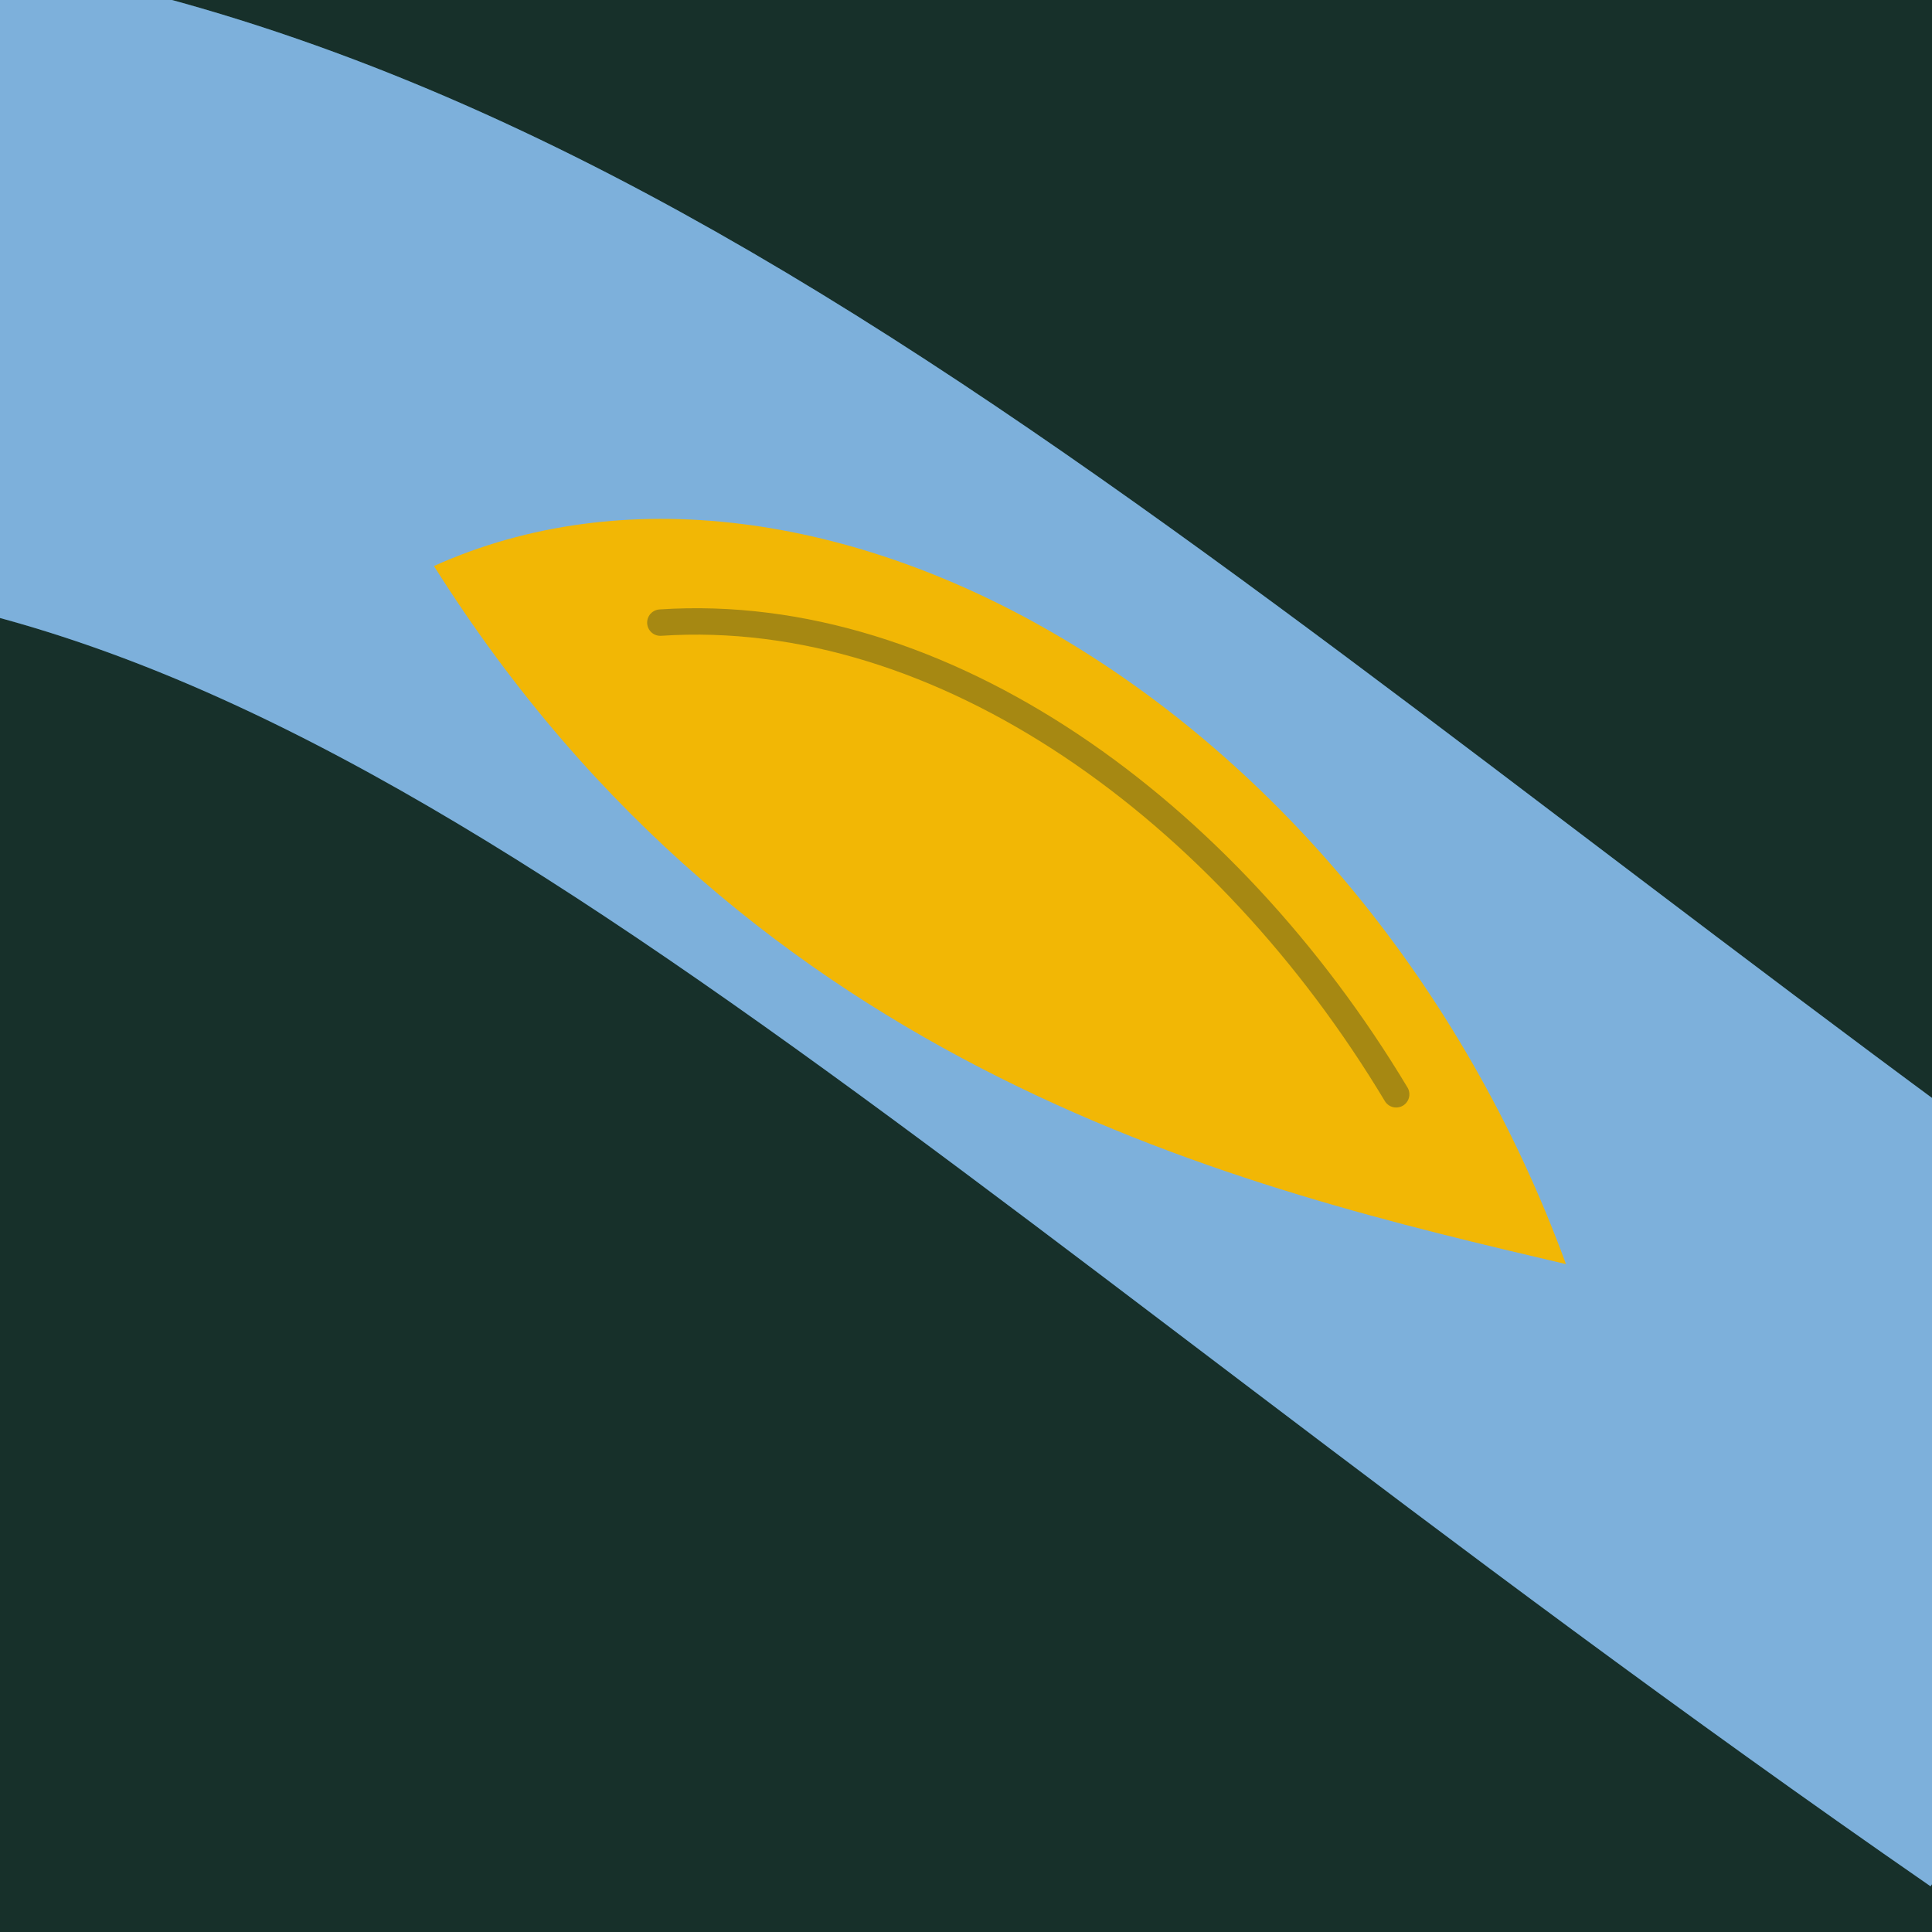
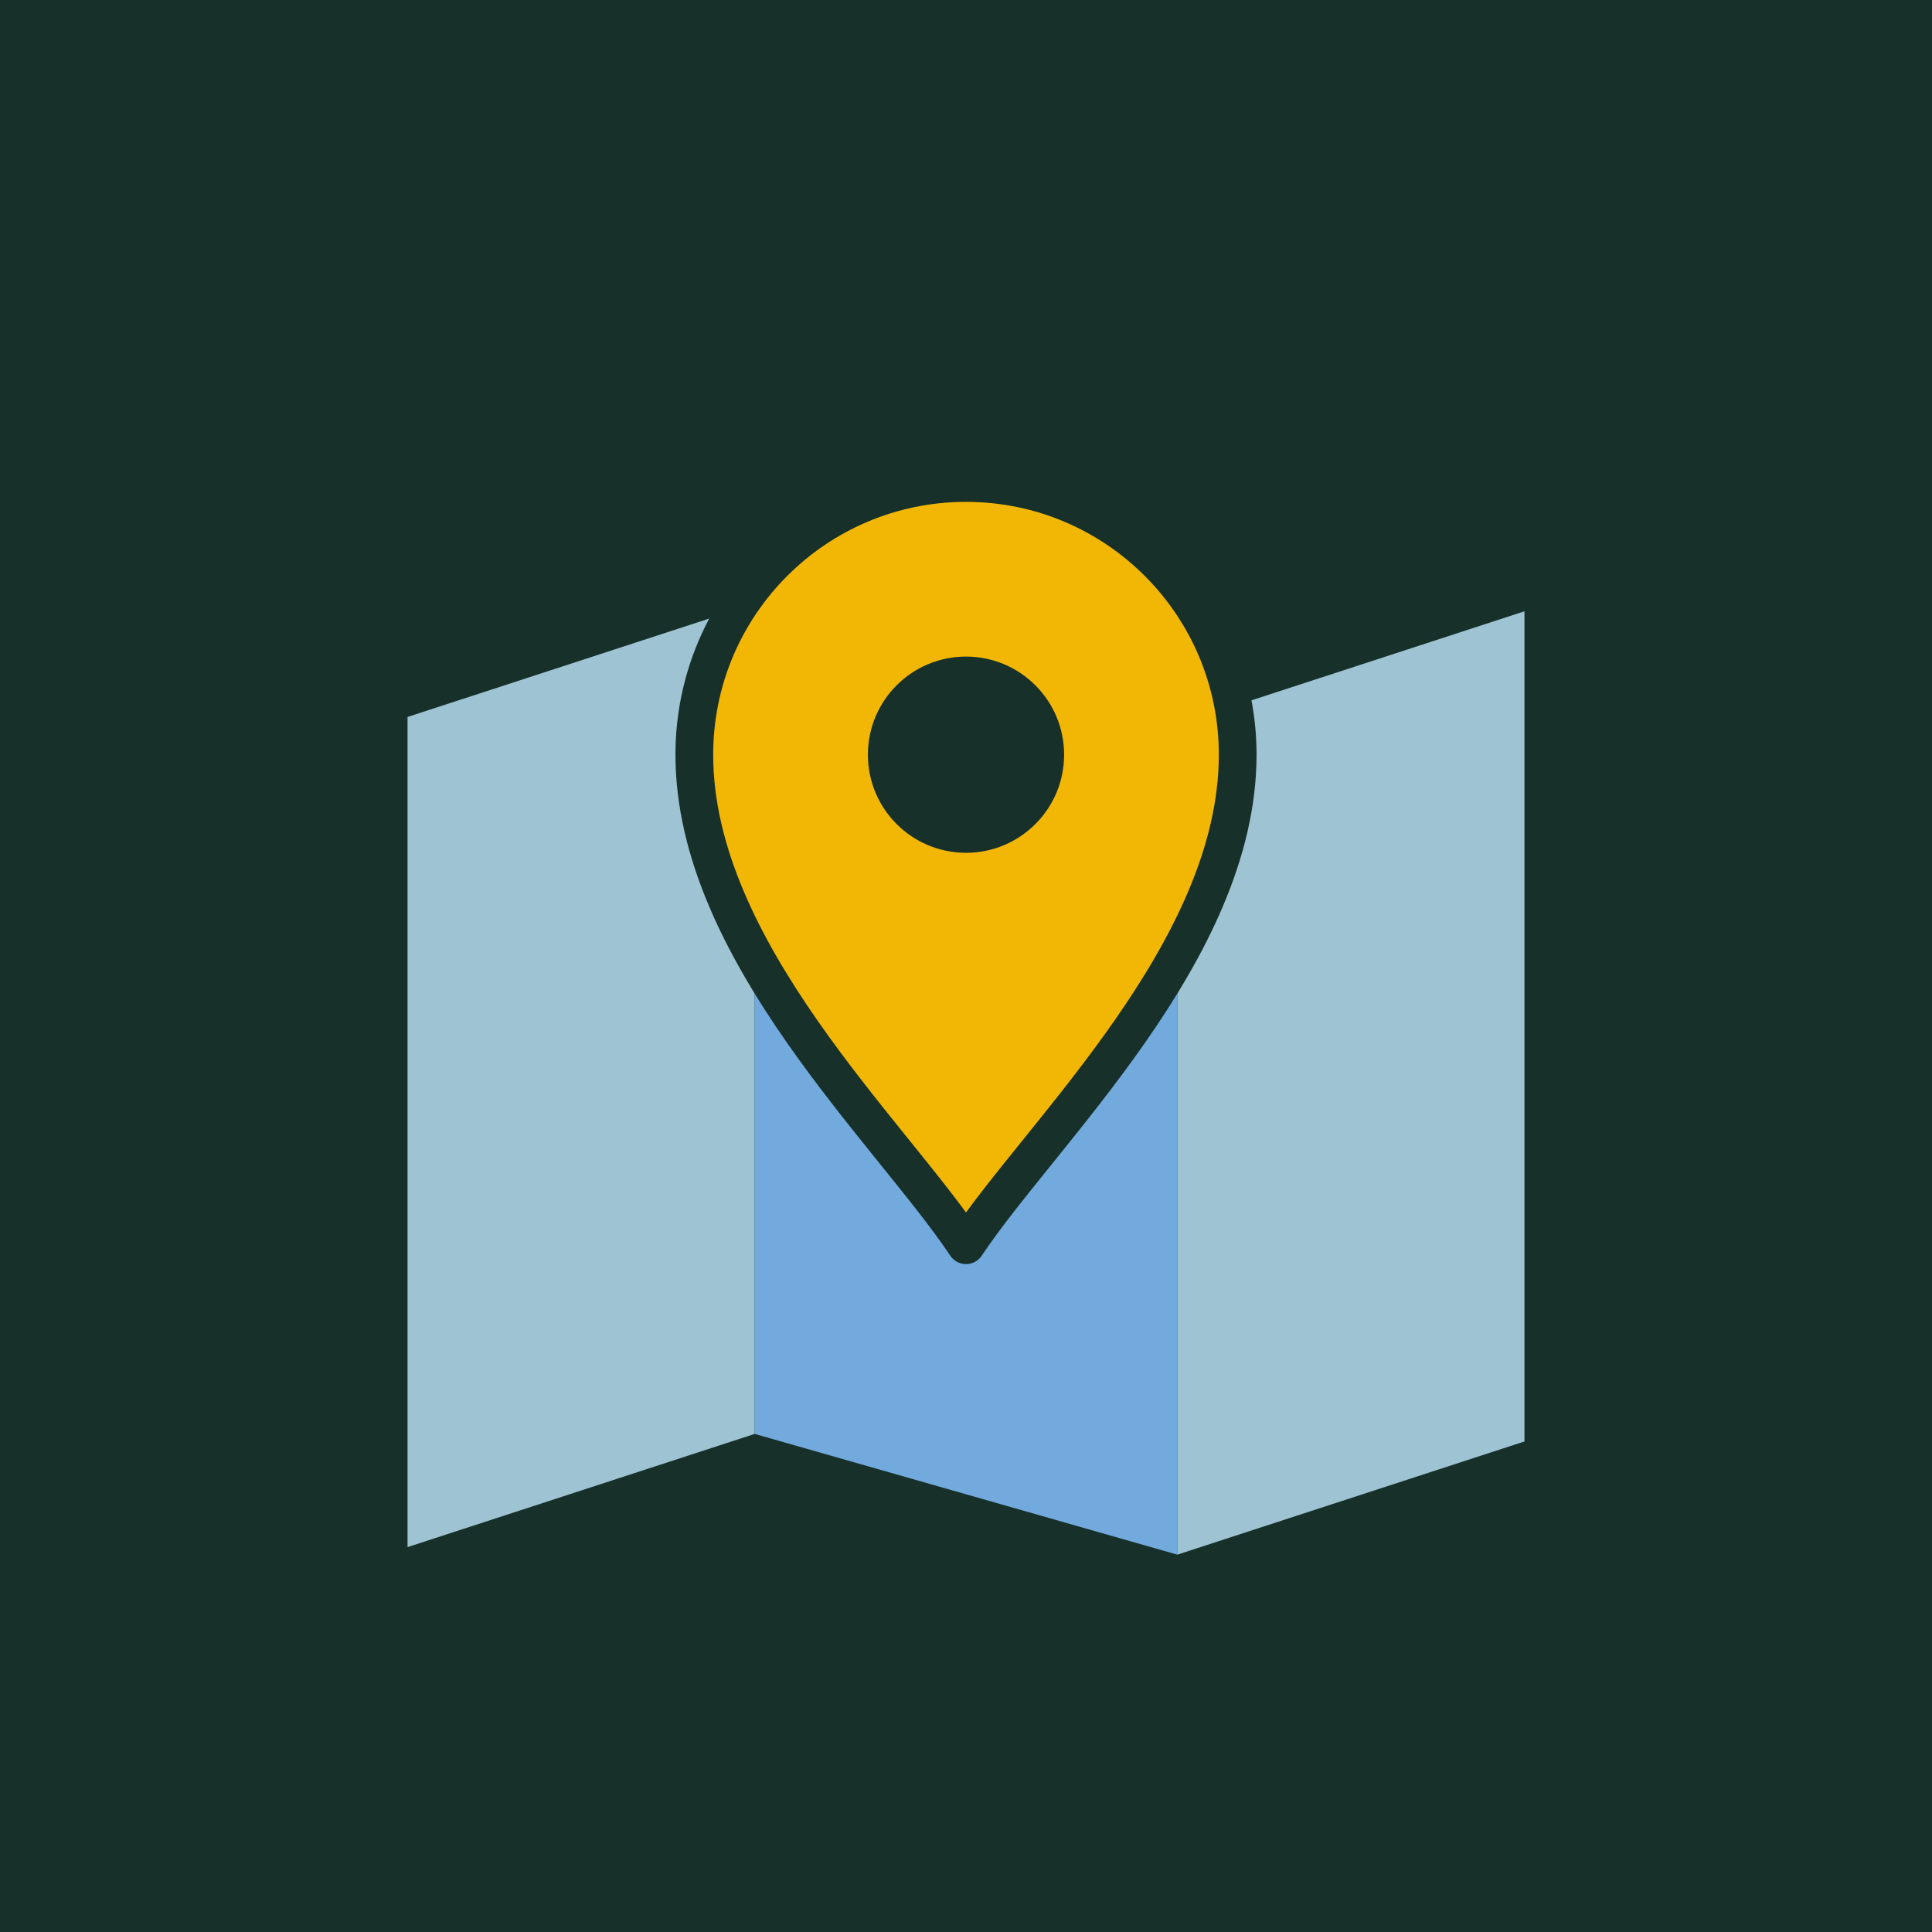
<svg xmlns="http://www.w3.org/2000/svg" viewBox="0 0 512 512">
-   <rect width="512" height="512" rx="0" fill="#17302a" />
-   <path d="M-40 70 C 150 90 300 250 560 430" fill="none" stroke="#72aade" stroke-width="170" stroke-linecap="butt" />
-   <path d="M-40 70 C 150 90 300 250 560 430" fill="none" stroke="#9ec4d3" stroke-width="170" stroke-dasharray="0" opacity=".25" />
-   <path d="M115 150 C 215 105 360 185 415 335 C 330 315 200 285 115 150 Z" fill="#f2b705" />
-   <path d="M175 165 C 250 160 325 215 370 290" fill="none" stroke="#17302a" stroke-width="7" stroke-linecap="round" opacity=".35" />
+   <rect width="512" height="512" fill="#17302a" />
+   <path d="M108 190 L200 160 L200 380 L108 410 Z" fill="#9ec4d3" />
+   <path d="M200 160 L312 192 L312 412 L200 380 Z" fill="#72aade" />
+   <path d="M312 192 L404 162 L404 382 L312 412 Z" fill="#9ec4d3" />
+   <path d="M256 330 C 236 300 184 252 184 200 A72 72 0 1 1 328 200 C 328 252 276 300 256 330 Z" fill="#f2b705" stroke="#17302a" stroke-width="10" stroke-linejoin="round" />
+   <circle cx="256" cy="200" r="26" fill="#17302a" />
</svg>
